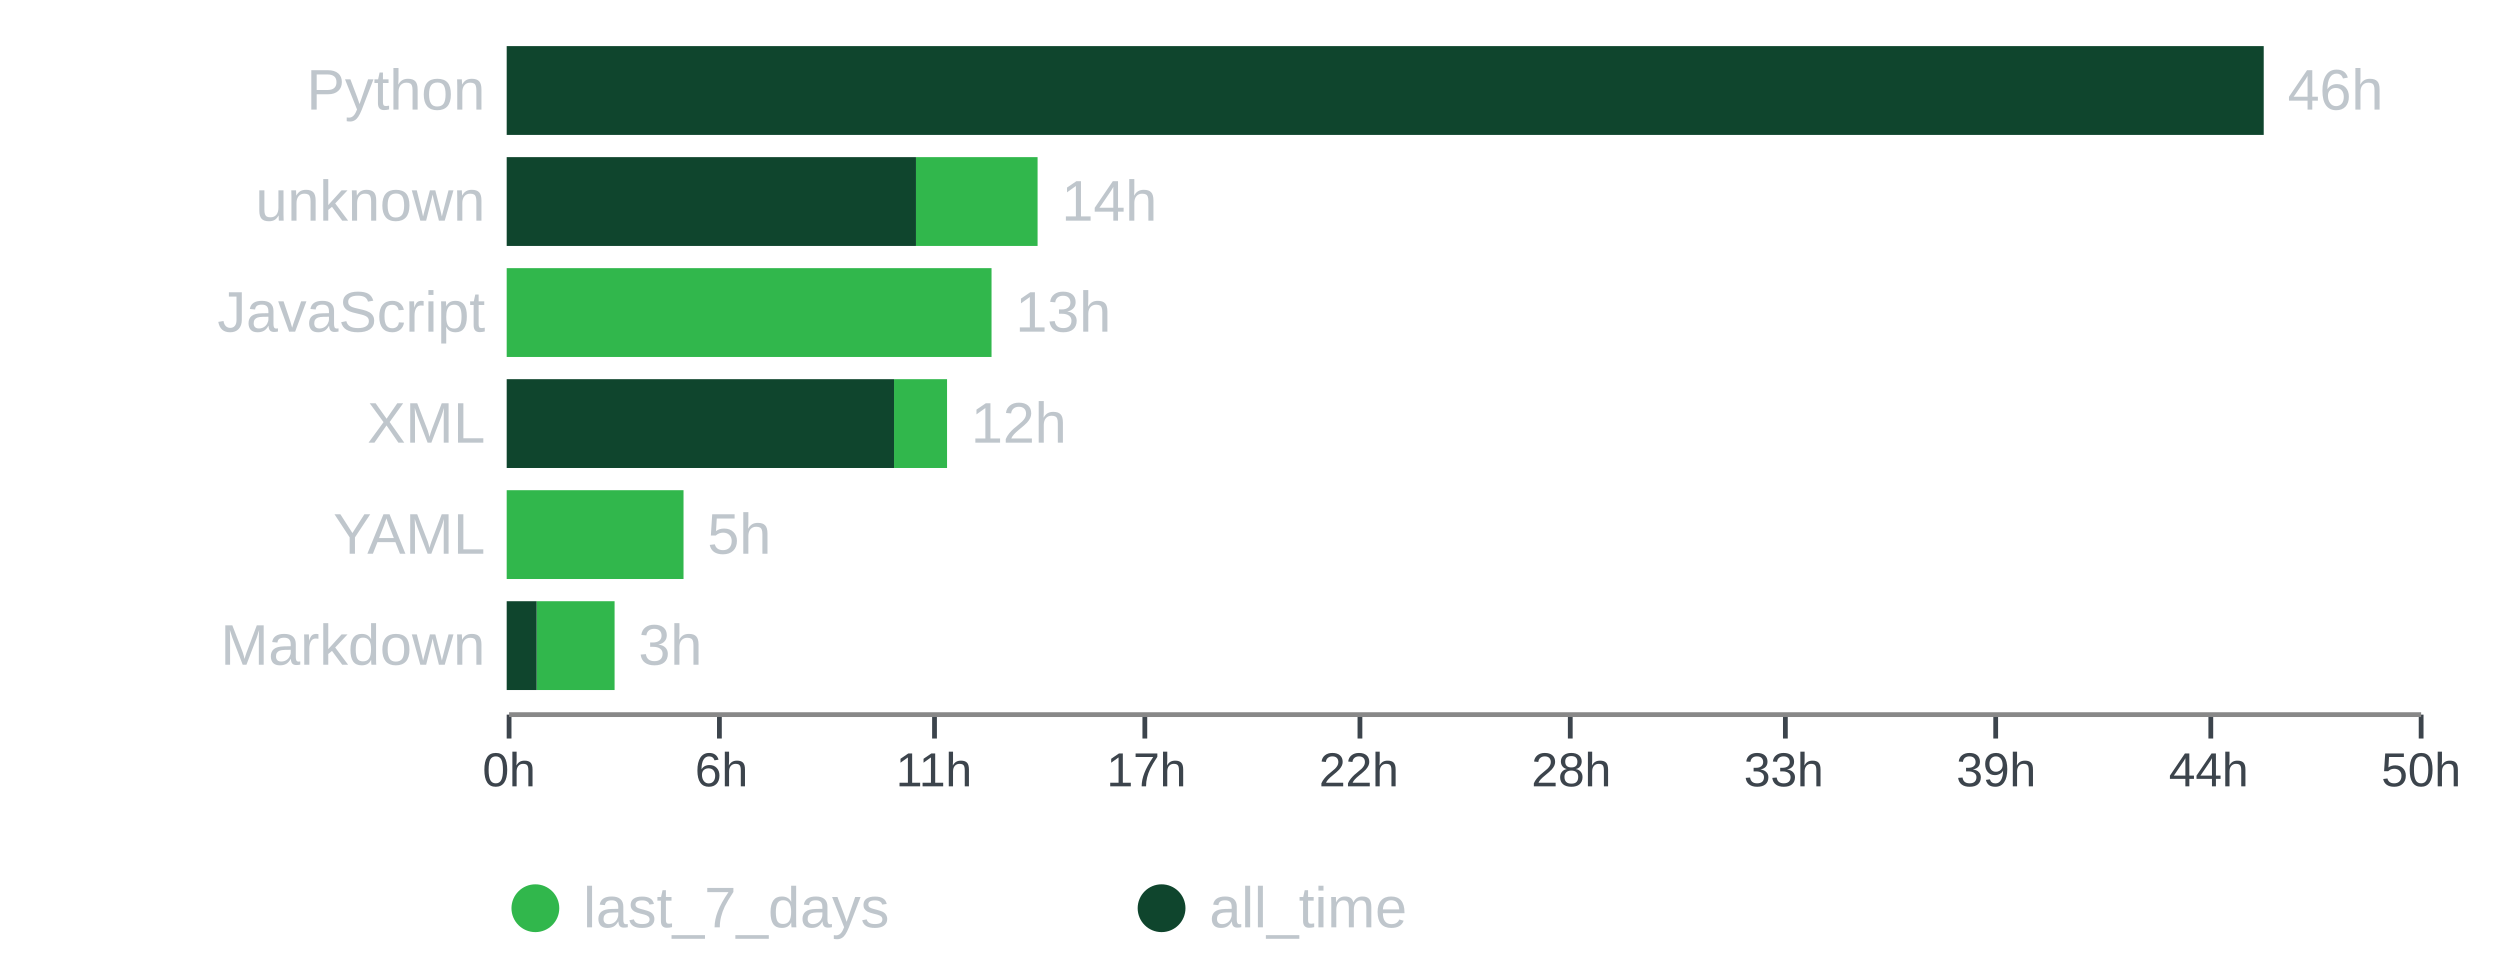
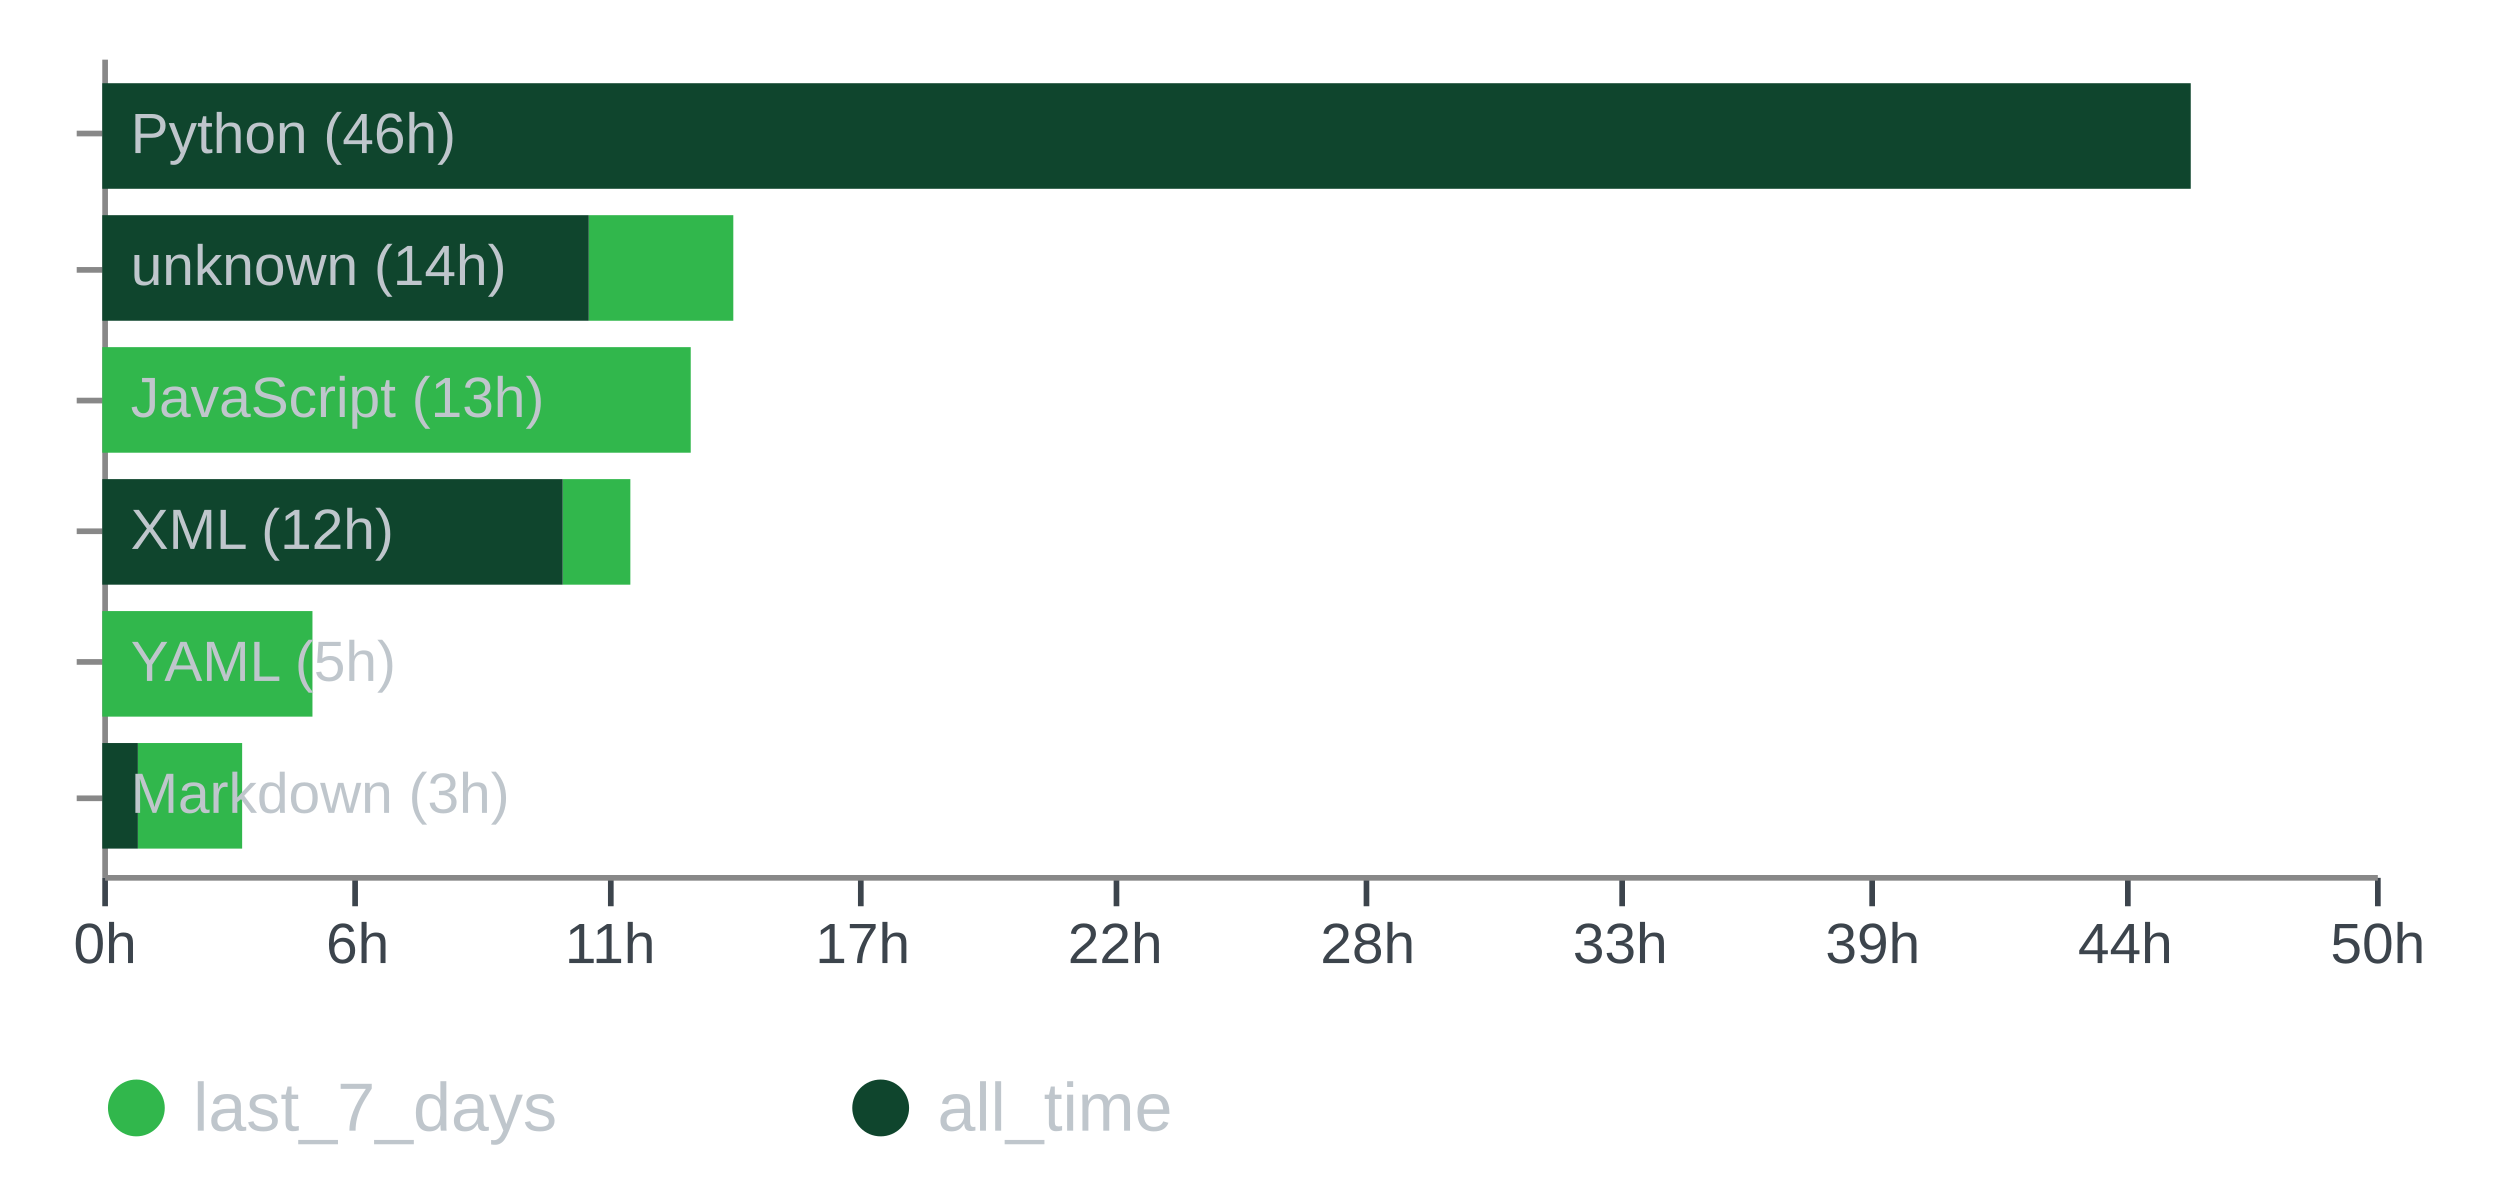
- <svg xmlns="http://www.w3.org/2000/svg" version="1.1" class="marks" width="523" height="201" viewBox="0 0 523 201">
-   <g fill="none" stroke-miterlimit="10" transform="translate(106,5)">
+ <svg xmlns="http://www.w3.org/2000/svg" version="1.1" class="marks" width="440" height="211" viewBox="0 0 440 211">
+   <g fill="none" stroke-miterlimit="10" transform="translate(18,10)">
    <g class="mark-group role-frame root" role="graphics-object" aria-roledescription="group mark container">
      <g transform="translate(0,0)">
        <path class="background" aria-hidden="true" d="M0,0h400v144h-400Z" />
        <g>
          <g class="mark-group role-axis" role="graphics-symbol" aria-roledescription="axis" aria-label="Y-axis for a discrete scale with 6 values: Python, unknown, JavaScript, XML, YAML, Markdown">
            <g transform="translate(0.5,0.5)">
              <path class="background" aria-hidden="true" d="M0,0h0v0h0Z" pointer-events="none" />
              <g>
-                 <g class="mark-text role-axis-label" pointer-events="none">
-                   <text text-anchor="end" transform="translate(-5,17.43548)" font-family="Arial, sans-serif" font-size="12px" fill="#bfc6cc" opacity="1">Python</text>
-                   <text text-anchor="end" transform="translate(-5,40.66129)" font-family="Arial, sans-serif" font-size="12px" fill="#bfc6cc" opacity="1">unknown</text>
-                   <text text-anchor="end" transform="translate(-5,63.8871)" font-family="Arial, sans-serif" font-size="12px" fill="#bfc6cc" opacity="1">JavaScript</text>
-                   <text text-anchor="end" transform="translate(-5,87.1129)" font-family="Arial, sans-serif" font-size="12px" fill="#bfc6cc" opacity="1">XML</text>
-                   <text text-anchor="end" transform="translate(-5,110.3387)" font-family="Arial, sans-serif" font-size="12px" fill="#bfc6cc" opacity="1">YAML</text>
-                   <text text-anchor="end" transform="translate(-5,133.5645)" font-family="Arial, sans-serif" font-size="12px" fill="#bfc6cc" opacity="1">Markdown</text>
+                 <g class="mark-rule role-axis-tick" pointer-events="none">
+                   <line transform="translate(0,13)" x2="-5" y2="0" stroke="#888" stroke-width="1" opacity="1" />
+                   <line transform="translate(0,37)" x2="-5" y2="0" stroke="#888" stroke-width="1" opacity="1" />
+                   <line transform="translate(0,60)" x2="-5" y2="0" stroke="#888" stroke-width="1" opacity="1" />
+                   <line transform="translate(0,83)" x2="-5" y2="0" stroke="#888" stroke-width="1" opacity="1" />
+                   <line transform="translate(0,106)" x2="-5" y2="0" stroke="#888" stroke-width="1" opacity="1" />
+                   <line transform="translate(0,130)" x2="-5" y2="0" stroke="#888" stroke-width="1" opacity="1" />
+                 </g>
+                 <g class="mark-rule role-axis-domain" pointer-events="none">
+                   <line transform="translate(0,0)" x2="0" y2="144" stroke="#888" stroke-width="1" opacity="1" />
                </g>
              </g>
              <path class="foreground" aria-hidden="true" d="" pointer-events="none" display="none" />
            </g>
          </g>
          <g class="mark-rect role-mark" role="graphics-symbol" aria-roledescription="rect mark container">
            <path d="M367.571,4.645h0v18.581h0Z" fill="#31b74c" />
            <path d="M0,4.645h367.571v18.581h-367.571Z" fill="#0f452d" />
            <path d="M85.618,27.871h25.444v18.581h-25.444Z" fill="#31b74c" />
            <path d="M0,27.871h85.618v18.581h-85.618Z" fill="#0f452d" />
-             <path d="M0,51.097h101.429v18.581h-101.429Z" fill="#31b74c" />
+             <path d="M0,51.097h103.569v18.581h-103.569Z" fill="#31b74c" />
            <path d="M0,51.097h0v18.581h0Z" fill="#0f452d" />
-             <path d="M81.031,74.323h11.091v18.581h-11.091Z" fill="#31b74c" />
+             <path d="M81.031,74.323h11.911v18.581h-11.911Z" fill="#31b74c" />
            <path d="M0,74.323h81.031v18.581h-81.031Z" fill="#0f452d" />
            <path d="M0,97.548h36.993v18.581h-36.993Z" fill="#31b74c" />
            <path d="M0,97.548h0v18.581h0Z" fill="#0f452d" />
-             <path d="M6.264,120.774h16.307v18.581h-16.307Z" fill="#31b74c" />
+             <path d="M6.264,120.774h18.353v18.581h-18.353Z" fill="#31b74c" />
            <path d="M0,120.774h6.264v18.581h-6.264Z" fill="#0f452d" />
          </g>
          <g class="mark-text role-mark" role="graphics-object" aria-roledescription="text mark container">
-             <text text-anchor="start" transform="translate(372.5711,17.93548)" font-family="Arial, sans-serif" font-size="12px" fill="#bfc6cc">46h</text>
-             <text text-anchor="start" transform="translate(116.0622,41.16129)" font-family="Arial, sans-serif" font-size="12px" fill="#bfc6cc">14h</text>
-             <text text-anchor="start" transform="translate(106.4289,64.3871)" font-family="Arial, sans-serif" font-size="12px" fill="#bfc6cc">13h</text>
-             <text text-anchor="start" transform="translate(97.12222,87.6129)" font-family="Arial, sans-serif" font-size="12px" fill="#bfc6cc">12h</text>
-             <text text-anchor="start" transform="translate(41.99333,110.8387)" font-family="Arial, sans-serif" font-size="12px" fill="#bfc6cc">5h</text>
-             <text text-anchor="start" transform="translate(27.57111,134.0645)" font-family="Arial, sans-serif" font-size="12px" fill="#bfc6cc">3h</text>
+             <text text-anchor="start" transform="translate(5,16.93548)" font-family="Arial, sans-serif" font-size="10px" fill="#bfc6cc">Python (46h)</text>
+             <text text-anchor="start" transform="translate(5,40.16129)" font-family="Arial, sans-serif" font-size="10px" fill="#bfc6cc">unknown (14h)</text>
+             <text text-anchor="start" transform="translate(5,63.3871)" font-family="Arial, sans-serif" font-size="10px" fill="#bfc6cc">JavaScript (13h)</text>
+             <text text-anchor="start" transform="translate(5,86.6129)" font-family="Arial, sans-serif" font-size="10px" fill="#bfc6cc">XML (12h)</text>
+             <text text-anchor="start" transform="translate(5,109.8387)" font-family="Arial, sans-serif" font-size="10px" fill="#bfc6cc">YAML (5h)</text>
+             <text text-anchor="start" transform="translate(5,133.0645)" font-family="Arial, sans-serif" font-size="10px" fill="#bfc6cc">Markdown (3h)</text>
          </g>
          <g class="mark-group role-legend" role="graphics-symbol" aria-roledescription="legend" aria-label="Symbol legend for fill color with 2 values: last_7_days, all_time">
            <g transform="translate(0,179)">
              <path class="background" aria-hidden="true" d="M0,0h223v12h-223Z" pointer-events="none" />
              <g>
                <g class="mark-group role-legend-entry">
                  <g transform="translate(0,0)">
                    <path class="background" aria-hidden="true" d="M0,0h0v0h0Z" pointer-events="none" />
                    <g>
                      <g class="mark-group role-scope" role="graphics-object" aria-roledescription="group mark container">
                        <g transform="translate(0,0)">
                          <path class="background" aria-hidden="true" d="M0,0h121v12h-121Z" pointer-events="none" opacity="1" />
                          <g>
                            <g class="mark-symbol role-legend-symbol" pointer-events="none">
                              <path transform="translate(6,6)" d="M5,0A5,5,0,1,1,-5,0A5,5,0,1,1,5,0" fill="#31b74c" stroke-width="1.5" opacity="1" />
                            </g>
                            <g class="mark-text role-legend-label" pointer-events="none">
                              <text text-anchor="start" transform="translate(16,10)" font-family="Arial, sans-serif" font-size="12px" fill="#bfc6cc" opacity="1">last_7_days</text>
                            </g>
                          </g>
                          <path class="foreground" aria-hidden="true" d="" pointer-events="none" display="none" />
                        </g>
                        <g transform="translate(131,0)">
                          <path class="background" aria-hidden="true" d="M0,0h92v12h-92Z" pointer-events="none" opacity="1" />
                          <g>
                            <g class="mark-symbol role-legend-symbol" pointer-events="none">
                              <path transform="translate(6,6)" d="M5,0A5,5,0,1,1,-5,0A5,5,0,1,1,5,0" fill="#0f452d" stroke-width="1.5" opacity="1" />
                            </g>
                            <g class="mark-text role-legend-label" pointer-events="none">
                              <text text-anchor="start" transform="translate(16,10)" font-family="Arial, sans-serif" font-size="12px" fill="#bfc6cc" opacity="1">all_time</text>
                            </g>
                          </g>
                          <path class="foreground" aria-hidden="true" d="" pointer-events="none" display="none" />
                        </g>
                      </g>
                    </g>
                    <path class="foreground" aria-hidden="true" d="" pointer-events="none" display="none" />
                  </g>
                </g>
              </g>
              <path class="foreground" aria-hidden="true" d="" pointer-events="none" display="none" />
            </g>
          </g>
          <g class="mark-group role-axis" role="graphics-symbol" aria-roledescription="axis" aria-label="X-axis for a linear scale with values from 0k to 180k">
            <g transform="translate(0.5,144.5)">
              <path class="background" aria-hidden="true" d="M0,0h0v0h0Z" pointer-events="none" />
              <g>
                <g class="mark-rule role-axis-tick" pointer-events="none">
                  <line transform="translate(0,0)" x2="0" y2="5" stroke="#3c444c" stroke-width="1" opacity="1" />
                  <line transform="translate(44,0)" x2="0" y2="5" stroke="#3c444c" stroke-width="1" opacity="1" />
                  <line transform="translate(89,0)" x2="0" y2="5" stroke="#3c444c" stroke-width="1" opacity="1" />
                  <line transform="translate(133,0)" x2="0" y2="5" stroke="#3c444c" stroke-width="1" opacity="1" />
                  <line transform="translate(178,0)" x2="0" y2="5" stroke="#3c444c" stroke-width="1" opacity="1" />
                  <line transform="translate(222,0)" x2="0" y2="5" stroke="#3c444c" stroke-width="1" opacity="1" />
                  <line transform="translate(267,0)" x2="0" y2="5" stroke="#3c444c" stroke-width="1" opacity="1" />
                  <line transform="translate(311,0)" x2="0" y2="5" stroke="#3c444c" stroke-width="1" opacity="1" />
                  <line transform="translate(356,0)" x2="0" y2="5" stroke="#3c444c" stroke-width="1" opacity="1" />
                  <line transform="translate(400,0)" x2="0" y2="5" stroke="#3c444c" stroke-width="1" opacity="1" />
                </g>
                <g class="mark-text role-axis-label" pointer-events="none">
                  <text text-anchor="middle" transform="translate(0,15)" font-family="Arial, sans-serif" font-size="10px" fill="#3c444c" opacity="1">0h</text>
                  <text text-anchor="middle" transform="translate(44.44444,15)" font-family="Arial, sans-serif" font-size="10px" fill="#3c444c" opacity="1">6h</text>
                  <text text-anchor="middle" transform="translate(88.88889,15)" font-family="Arial, sans-serif" font-size="10px" fill="#3c444c" opacity="1">11h</text>
                  <text text-anchor="middle" transform="translate(133.3333,15)" font-family="Arial, sans-serif" font-size="10px" fill="#3c444c" opacity="1">17h</text>
                  <text text-anchor="middle" transform="translate(177.7778,15)" font-family="Arial, sans-serif" font-size="10px" fill="#3c444c" opacity="1">22h</text>
                  <text text-anchor="middle" transform="translate(222.2222,15)" font-family="Arial, sans-serif" font-size="10px" fill="#3c444c" opacity="1">28h</text>
                  <text text-anchor="middle" transform="translate(266.6667,15)" font-family="Arial, sans-serif" font-size="10px" fill="#3c444c" opacity="1">33h</text>
                  <text text-anchor="middle" transform="translate(311.1111,15)" font-family="Arial, sans-serif" font-size="10px" fill="#3c444c" opacity="1">39h</text>
                  <text text-anchor="middle" transform="translate(355.5556,15)" font-family="Arial, sans-serif" font-size="10px" fill="#3c444c" opacity="1">44h</text>
                  <text text-anchor="middle" transform="translate(400,15)" font-family="Arial, sans-serif" font-size="10px" fill="#3c444c" opacity="1">50h</text>
                </g>
                <g class="mark-rule role-axis-domain" pointer-events="none">
                  <line transform="translate(0,0)" x2="400" y2="0" stroke="#888" stroke-width="1" opacity="1" />
                </g>
              </g>
              <path class="foreground" aria-hidden="true" d="" pointer-events="none" display="none" />
            </g>
          </g>
        </g>
        <path class="foreground" aria-hidden="true" d="" display="none" />
      </g>
    </g>
  </g>
</svg>
